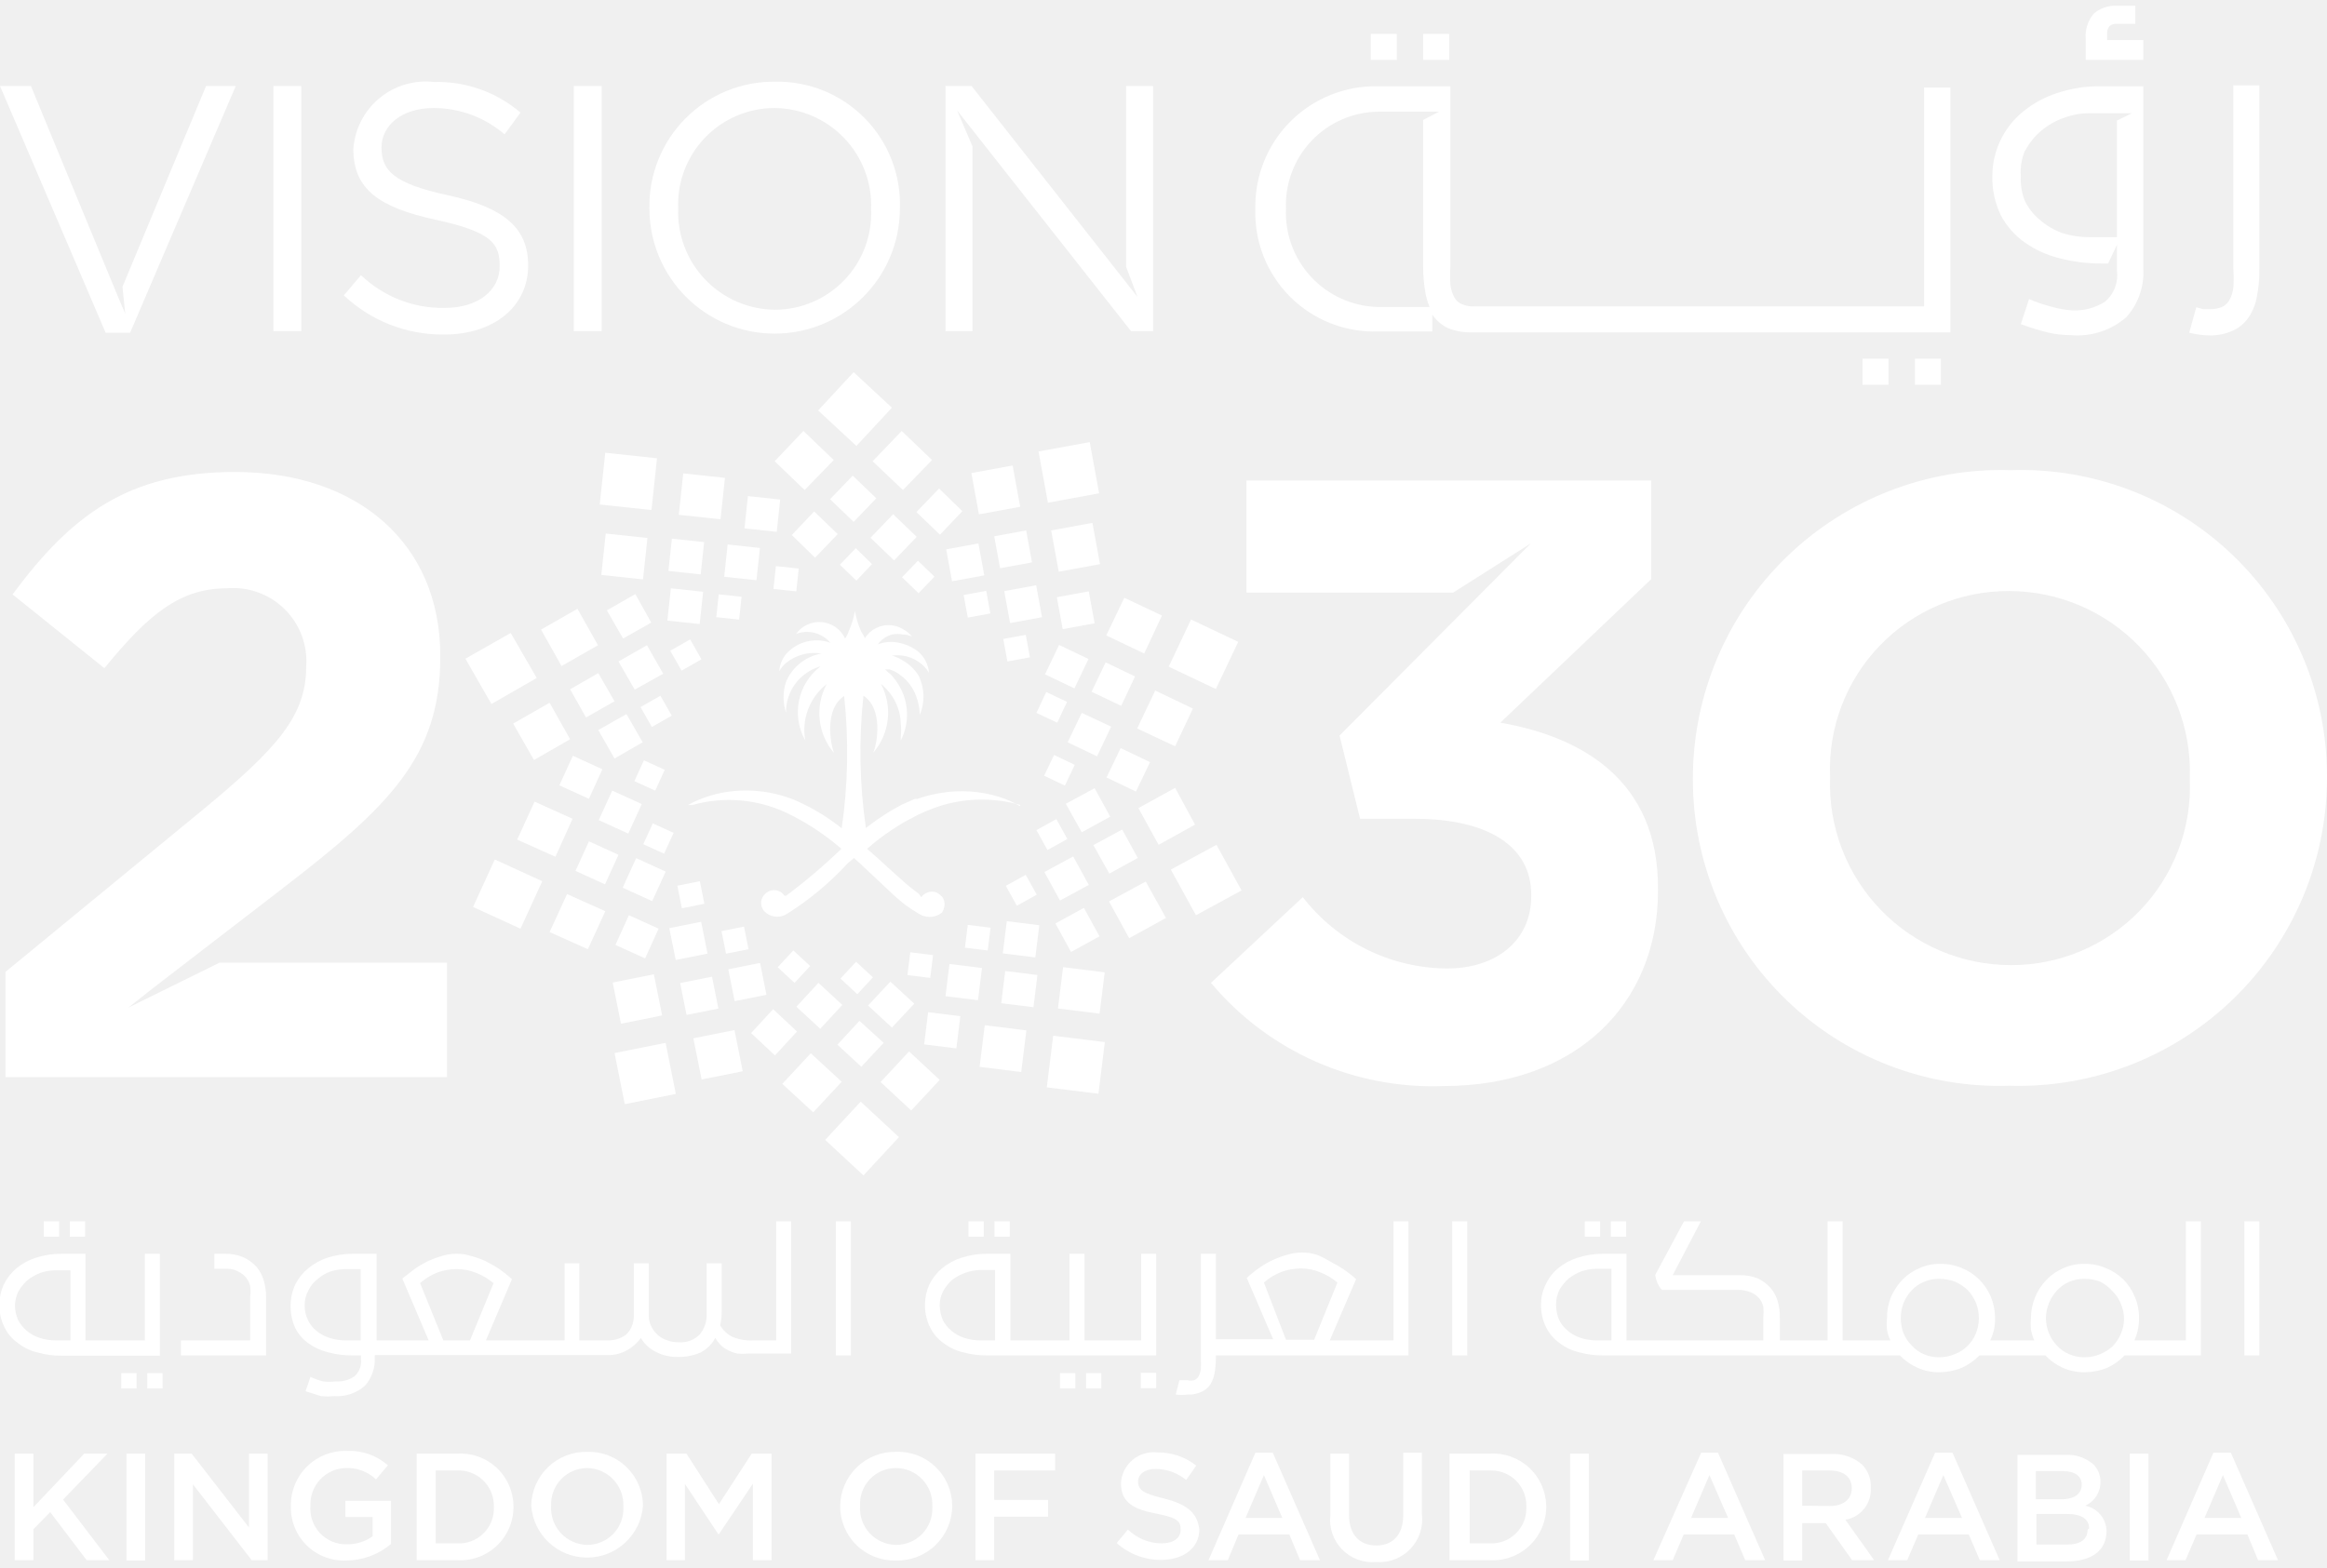
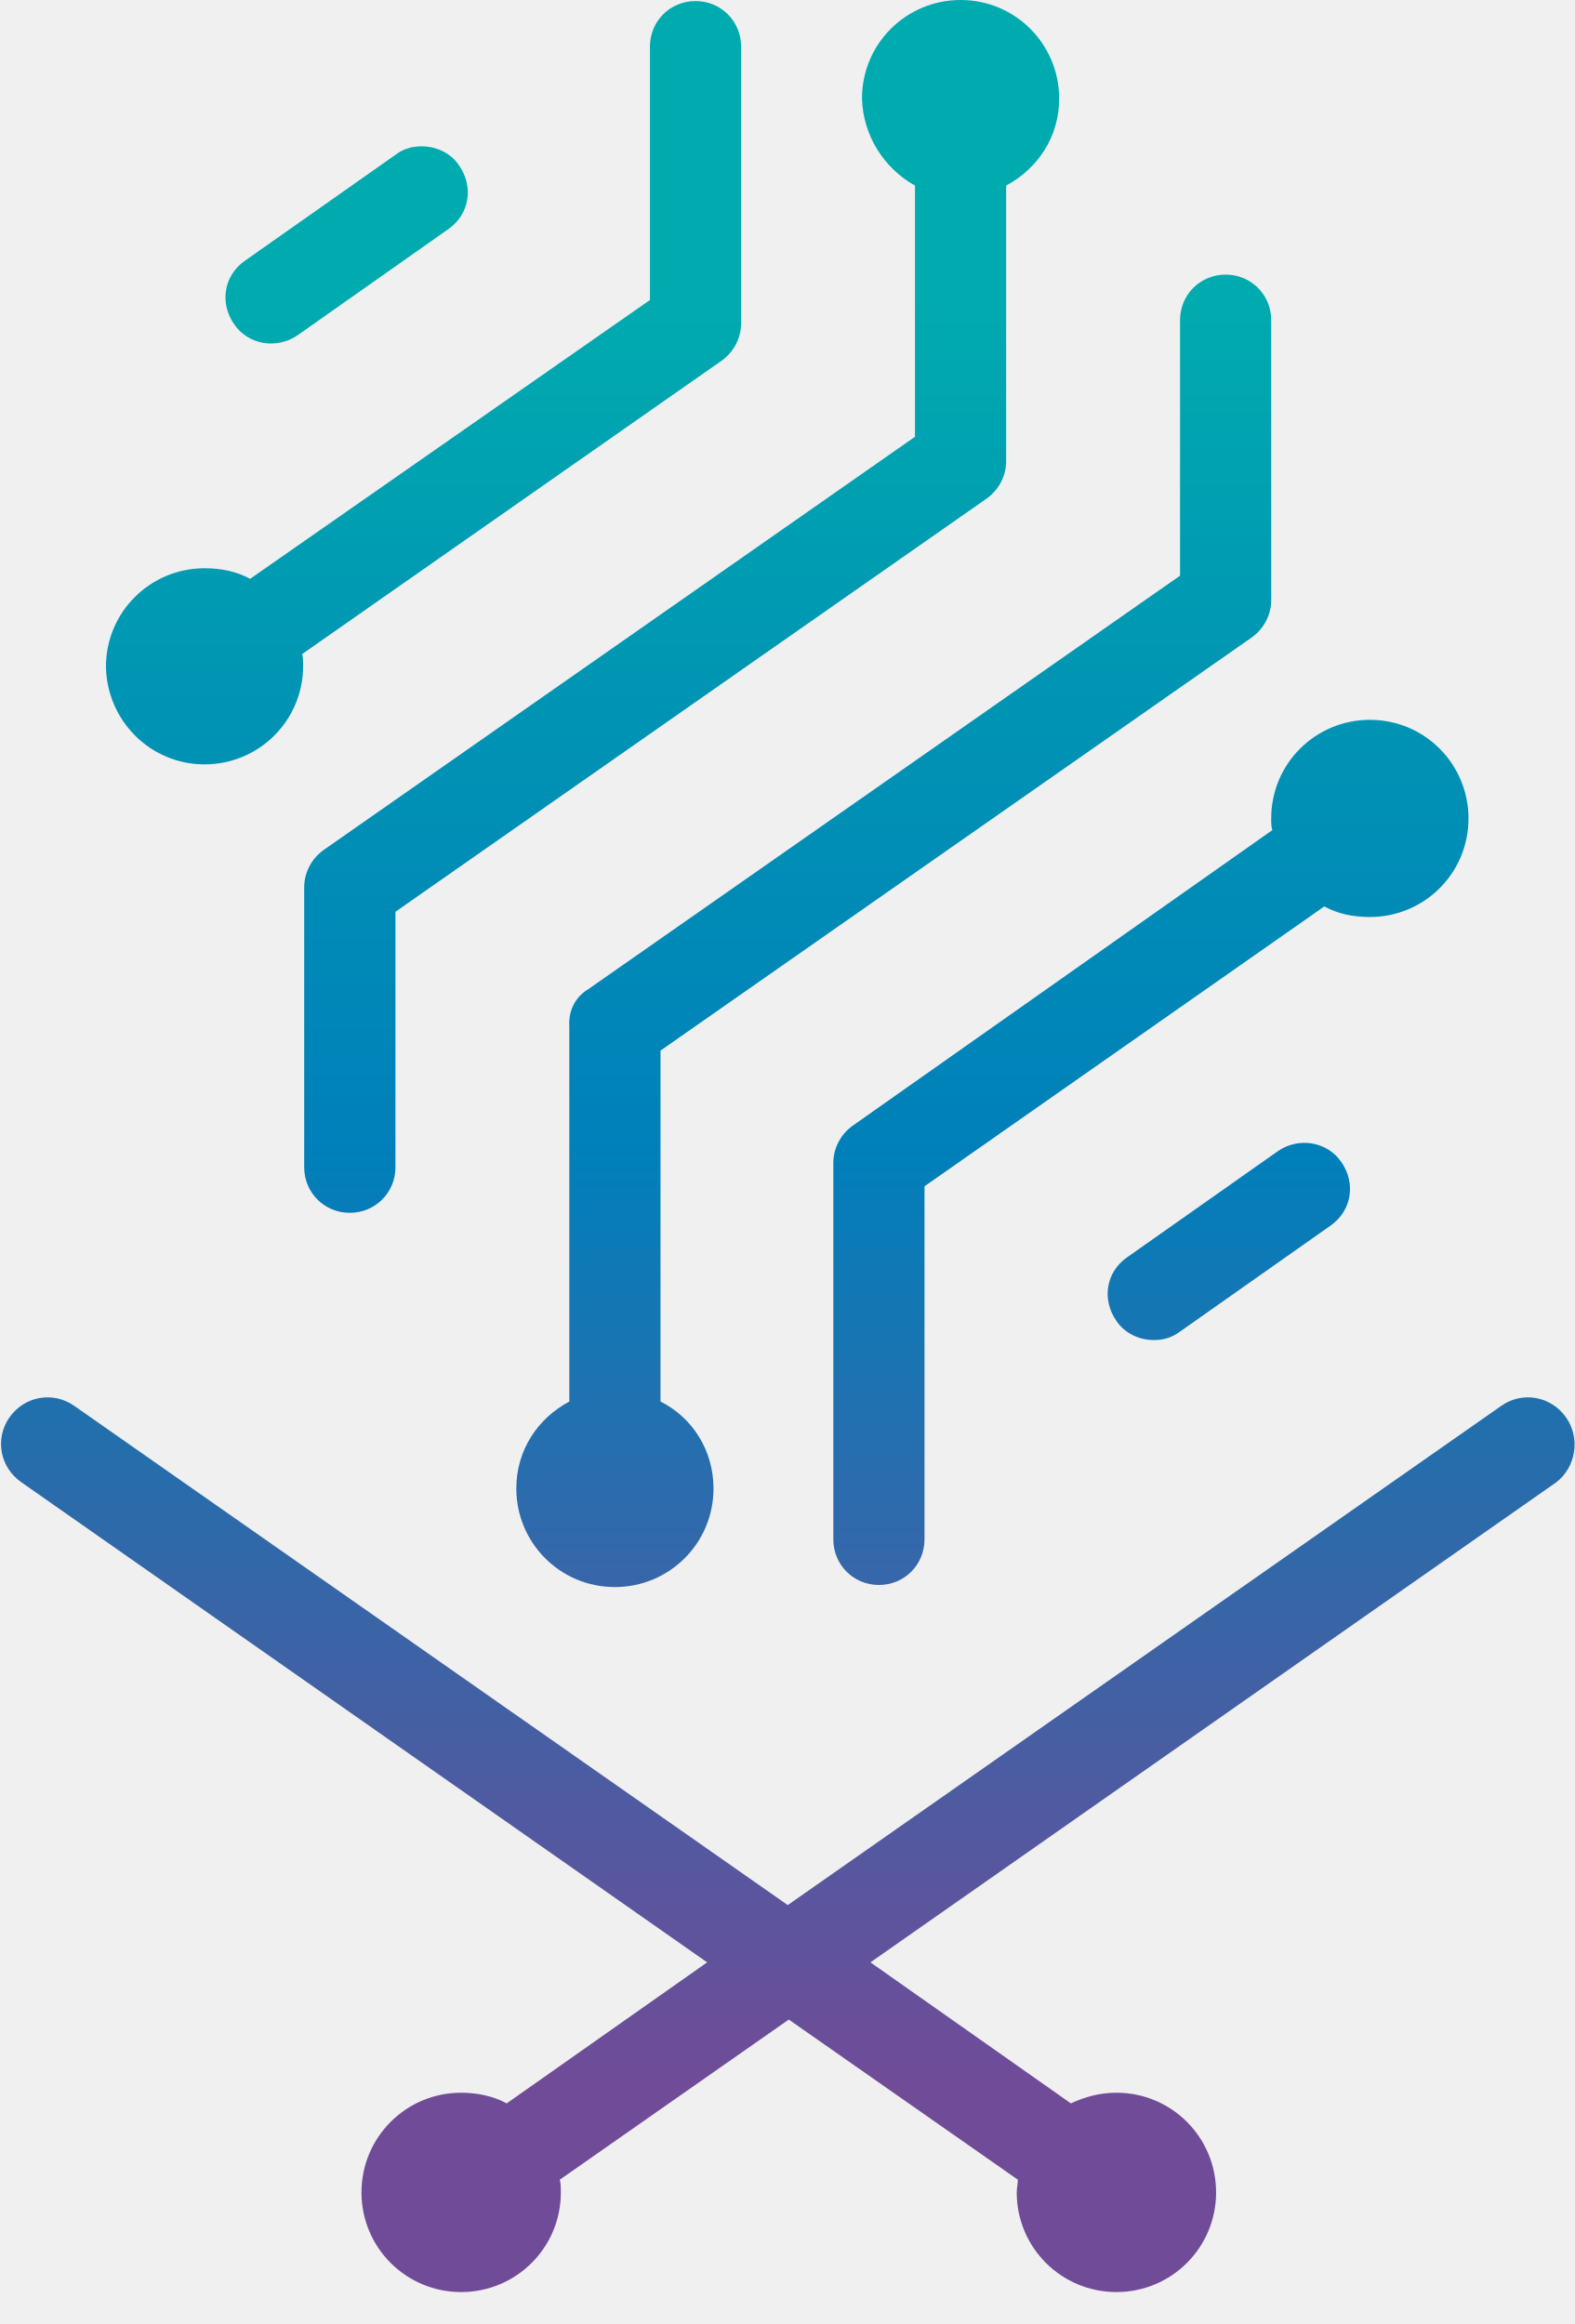
- <svg xmlns="http://www.w3.org/2000/svg" viewBox="0 0 76 50.84" width="92" height="62">
+ <svg xmlns="http://www.w3.org/2000/svg" width="21" height="31" viewBox="0 0 21 31" fill="none">
+   <g id="DGA logo">
+     <path id="Vector" d="M11.369 15.018C11.213 15.131 11.114 15.315 11.114 15.513V20.533C11.114 20.873 11.383 21.142 11.722 21.142C12.062 21.142 12.33 20.873 12.33 20.533V15.824L17.662 12.091C17.845 12.19 18.043 12.232 18.27 12.232C18.991 12.232 19.585 11.653 19.585 10.917C19.585 10.196 19.005 9.602 18.27 9.602C17.548 9.602 16.954 10.182 16.954 10.917C16.954 10.974 16.954 11.03 16.969 11.073L11.369 15.018Z" fill="url(#paint0_linear_51_98)" />
+     <path id="Vector_2" d="M7.593 13.689V18.695C7.169 18.921 6.886 19.346 6.886 19.855C6.886 20.576 7.466 21.17 8.201 21.17C8.922 21.17 9.516 20.59 9.516 19.855C9.516 19.346 9.233 18.907 8.809 18.695V14.014L16.7 8.499C16.855 8.386 16.954 8.202 16.954 8.004V4.271C16.954 3.931 16.686 3.663 16.346 3.663C16.007 3.663 15.738 3.931 15.738 4.271V7.679L7.847 13.194C7.678 13.293 7.579 13.477 7.593 13.689Z" fill="url(#paint1_linear_51_98)" />
+     <path id="Vector_3" d="M17.039 15.358L15.031 16.772C14.748 16.97 14.692 17.337 14.89 17.62C15.003 17.79 15.201 17.875 15.385 17.875C15.512 17.875 15.625 17.846 15.738 17.762L17.746 16.348C18.029 16.149 18.086 15.782 17.888 15.499C17.704 15.23 17.322 15.16 17.039 15.358Z" fill="url(#paint2_linear_51_98)" />
+     <path id="Vector_4" d="M20.886 18.907C20.688 18.624 20.306 18.554 20.023 18.752L10.506 25.412L0.989 18.752C0.706 18.554 0.324 18.624 0.126 18.907C-0.072 19.19 -0.001 19.572 0.282 19.77L9.431 26.176L6.758 28.057C6.575 27.958 6.362 27.915 6.15 27.915C5.415 27.915 4.821 28.509 4.821 29.245C4.821 29.98 5.415 30.574 6.15 30.574C6.886 30.574 7.48 29.98 7.48 29.245C7.48 29.188 7.48 29.131 7.466 29.075L10.52 26.939L13.575 29.075C13.575 29.131 13.56 29.188 13.56 29.245C13.56 29.98 14.154 30.574 14.89 30.574C15.625 30.574 16.219 29.98 16.219 29.245C16.219 28.509 15.625 27.915 14.89 27.915C14.664 27.915 14.466 27.972 14.282 28.057L11.609 26.176L20.759 19.77C21.013 19.572 21.084 19.19 20.886 18.907Z" fill="url(#paint3_linear_51_98)" />
+     <path id="Vector_5" d="M3.973 4.469L5.981 3.055C6.263 2.857 6.32 2.489 6.122 2.206C6.009 2.036 5.811 1.952 5.627 1.952C5.5 1.952 5.387 1.98 5.274 2.065L3.265 3.479C2.983 3.677 2.926 4.044 3.124 4.327C3.308 4.596 3.69 4.667 3.973 4.469Z" fill="url(#paint4_linear_51_98)" />
+     <path id="Vector_6" d="M12.203 2.475V5.826L4.312 11.341C4.156 11.455 4.057 11.638 4.057 11.836V15.57C4.057 15.909 4.326 16.178 4.665 16.178C5.005 16.178 5.274 15.909 5.274 15.57V12.162L13.165 6.646C13.32 6.533 13.419 6.35 13.419 6.152V2.475C13.843 2.248 14.126 1.824 14.126 1.315C14.126 0.594 13.546 0 12.811 0C12.09 0 11.496 0.58 11.496 1.315C11.51 1.81 11.793 2.248 12.203 2.475Z" fill="url(#paint5_linear_51_98)" />
+     <path id="Vector_7" d="M2.728 10.196C3.449 10.196 4.043 9.616 4.043 8.881C4.043 8.824 4.043 8.768 4.029 8.725L9.629 4.808C9.785 4.695 9.884 4.511 9.884 4.313V0.622C9.884 0.283 9.615 0.014 9.276 0.014C8.936 0.014 8.668 0.283 8.668 0.622V4.002L3.336 7.721C3.152 7.622 2.954 7.58 2.728 7.58C2.007 7.58 1.413 8.16 1.413 8.895C1.427 9.616 2.007 10.196 2.728 10.196Z" fill="url(#paint6_linear_51_98)" />
+   </g>
  <defs>
-     <style>.cls-1{fill:#fff;}</style>
+     <linearGradient id="paint0_linear_51_98" x1="15.352" y1="3.958" x2="15.352" y2="27.771" gradientUnits="userSpaceOnUse">
+       <stop stop-color="#00ABAF" />
+       <stop offset="0.24" stop-color="#0093B4" />
+       <stop offset="0.48" stop-color="#0080BA" />
+       <stop offset="1" stop-color="#774896" />
+     </linearGradient>
+     <linearGradient id="paint1_linear_51_98" x1="11.919" y1="3.958" x2="11.919" y2="27.771" gradientUnits="userSpaceOnUse">
+       <stop stop-color="#00ABAF" />
+       <stop offset="0.24" stop-color="#0093B4" />
+       <stop offset="0.48" stop-color="#0080BA" />
+       <stop offset="1" stop-color="#774896" />
+     </linearGradient>
+     <linearGradient id="paint2_linear_51_98" x1="16.387" y1="3.958" x2="16.387" y2="27.771" gradientUnits="userSpaceOnUse">
+       <stop stop-color="#00ABAF" />
+       <stop offset="0.24" stop-color="#0093B4" />
+       <stop offset="0.48" stop-color="#0080BA" />
+       <stop offset="1" stop-color="#774896" />
+     </linearGradient>
+     <linearGradient id="paint3_linear_51_98" x1="10.505" y1="3.958" x2="10.505" y2="27.771" gradientUnits="userSpaceOnUse">
+       <stop stop-color="#29B2B2" />
+       <stop offset="0.27" stop-color="#1091B3" />
+       <stop offset="0.48" stop-color="#017EB5" />
+       <stop offset="1" stop-color="#704B98" />
+     </linearGradient>
+     <linearGradient id="paint4_linear_51_98" x1="4.623" y1="3.958" x2="4.623" y2="27.771" gradientUnits="userSpaceOnUse">
+       <stop stop-color="#00ABAF" />
+       <stop offset="0.24" stop-color="#0093B4" />
+       <stop offset="0.48" stop-color="#0080BA" />
+       <stop offset="1" stop-color="#774896" />
+     </linearGradient>
+     <linearGradient id="paint5_linear_51_98" x1="9.093" y1="3.958" x2="9.093" y2="27.771" gradientUnits="userSpaceOnUse">
+       <stop stop-color="#00ABAF" />
+       <stop offset="0.24" stop-color="#0093B4" />
+       <stop offset="0.48" stop-color="#0080BA" />
+       <stop offset="1" stop-color="#774896" />
+     </linearGradient>
+     <linearGradient id="paint6_linear_51_98" x1="5.658" y1="3.958" x2="5.658" y2="27.771" gradientUnits="userSpaceOnUse">
+       <stop stop-color="#00ABAF" />
+       <stop offset="0.24" stop-color="#0093B4" />
+       <stop offset="0.48" stop-color="#0080BA" />
+       <stop offset="1" stop-color="#774896" />
+     </linearGradient>
  </defs>
-   <g id="Layer_2" data-name="Layer 2">
-     <g id="Layer_1-2" data-name="Layer 1">
-       <g id="g302">
-         <g id="g36">
-           <rect id="rect2" class="cls-1" x="44.77" y="0.92" width="0.85" height="0.85" />
-           <rect id="rect4" class="cls-1" x="62.54" y="11.53" width="0.85" height="0.85" />
-           <path id="path6" class="cls-1" d="M72.93,10.61a1.25,1.25,0,0,0,.51-.43,1.73,1.73,0,0,0,.27-.68,4.19,4.19,0,0,0,.08-.9v-6h-.85v6a3.59,3.59,0,0,1,0,.61,1.1,1.1,0,0,1-.13.41.56.56,0,0,1-.24.22,1,1,0,0,1-.4.07h-.21l-.23-.06-.23.83a2.86,2.86,0,0,0,.7.09A1.79,1.79,0,0,0,72.93,10.61Z" />
-           <path id="path8" class="cls-1" d="M70,1.12H68.82V.92a.37.37,0,0,1,.07-.25.33.33,0,0,1,.26-.08h.59V0h-.6a1.06,1.06,0,0,0-.76.26,1.12,1.12,0,0,0-.26.82v.69H70V1.12Z" />
-           <rect id="rect10" class="cls-1" x="60.83" y="11.53" width="0.85" height="0.85" />
-           <rect id="rect12" class="cls-1" x="46.48" y="0.92" width="0.85" height="0.85" />
-           <path id="path14" class="cls-1" d="M66.14,7.74a3.43,3.43,0,0,0,1.13.51,5.45,5.45,0,0,0,1.36.17h.22l.29-.61v.85a1.13,1.13,0,0,1-.38,1,1.8,1.8,0,0,1-1.08.29A3,3,0,0,1,67,9.83a4.53,4.53,0,0,1-.73-.25L66,10.4a8.19,8.19,0,0,0,.87.27,3.29,3.29,0,0,0,.76.09,2.44,2.44,0,0,0,1.82-.59A2.19,2.19,0,0,0,70,8.58V2.63H68.63a4.35,4.35,0,0,0-1.44.22,3.44,3.44,0,0,0-1.12.61,2.72,2.72,0,0,0-1,2.1,2.82,2.82,0,0,0,.28,1.29A2.55,2.55,0,0,0,66.14,7.74Zm0-3a2.14,2.14,0,0,1,.53-.66,2.34,2.34,0,0,1,.74-.42,2.4,2.4,0,0,1,.84-.15h1.38l-.49.24V7.56h-.87a2.92,2.92,0,0,1-.9-.13A2.27,2.27,0,0,1,66.63,7a1.82,1.82,0,0,1-.5-.63A1.93,1.93,0,0,1,66,5.56,1.79,1.79,0,0,1,66.14,4.72Z" />
-           <path id="path16" class="cls-1" d="M45,10.64h1.78V10a.73.73,0,0,0,0,.09,1.28,1.28,0,0,0,.51.44,2,2,0,0,0,.78.14H63.7v-8h-.86V9.82H48.15a.9.9,0,0,1-.4-.07.49.49,0,0,1-.25-.22,1.24,1.24,0,0,1-.13-.41,5.16,5.16,0,0,1,0-.61V2.63H45a3.92,3.92,0,0,0-4,4v0A3.88,3.88,0,0,0,45,10.64Zm-3-4a3.05,3.05,0,0,1,3-3.18h2l-.52.27V8.51a4.94,4.94,0,0,0,.08.9,2.42,2.42,0,0,0,.13.43H45A3.08,3.08,0,0,1,42,6.63Z" />
-           <polygon id="polygon18" class="cls-1" points="36.78 8.53 37.15 9.51 31.73 2.62 30.88 2.62 30.88 10.63 31.76 10.63 31.76 4.59 31.26 3.42 36.94 10.63 37.66 10.63 37.66 2.62 36.78 2.62 36.78 8.53" />
-           <path id="path20" class="cls-1" d="M49,23.42l4.93-4.69V15.51H40.71v3.66h6.75L50,17.56l-6.25,6.28.67,2.72h1.78c2.39,0,3.81.89,3.81,2.48v.05c0,1.45-1.14,2.36-2.75,2.36a6,6,0,0,1-4.71-2.33l-3,2.8a9.44,9.44,0,0,0,7.6,3.37c4.34,0,7-2.7,7-6.37v-.05C54.18,25.26,51.6,23.87,49,23.42Z" />
-           <path id="path22" class="cls-1" d="M25.31,2.48a4.06,4.06,0,0,0-4.1,4.14v0a4.09,4.09,0,1,0,8.18,0v0A4,4,0,0,0,25.31,2.48Zm3.14,4.16a3.15,3.15,0,0,1-3.14,3.29,3.19,3.19,0,0,1-3.16-3.31v0a3.15,3.15,0,0,1,3.14-3.28,3.18,3.18,0,0,1,3.16,3.3Z" />
-           <path id="path24" class="cls-1" d="M65.67,15.17A10.07,10.07,0,0,0,55.29,25.23v.05a10,10,0,0,0,10.33,10A10.07,10.07,0,0,0,76,25.23v-.06A10,10,0,0,0,65.67,15.17Zm5.85,10.11a5.83,5.83,0,0,1-5.85,6.06,5.91,5.91,0,0,1-5.9-6.11v-.06a5.82,5.82,0,0,1,5.85-6.05,5.91,5.91,0,0,1,5.9,6.11Z" />
-           <rect id="rect26" class="cls-1" x="18.74" y="2.62" width="0.91" height="8.01" />
-           <path id="path28" class="cls-1" d="M4.19,32.73,5,32.09l4.26-3.28c3.45-2.66,5.12-4.28,5.12-7.53v-.05c0-3.64-2.67-6-6.71-6-3.48,0-5.34,1.41-7.26,4l3,2.41c1.45-1.78,2.48-2.61,4-2.61A2.39,2.39,0,0,1,10,21.59c0,1.61-.95,2.67-3.37,4.67L.18,31.56V35H14.6V31.26H7.17Z" />
-           <polygon id="polygon30" class="cls-1" points="4.25 10.68 7.7 2.62 6.73 2.62 4 9.18 4.09 10.06 3.86 9.52 1.5 3.81 1.01 2.62 0 2.62 3.45 10.68 4.25 10.68" />
-           <rect id="rect32" class="cls-1" x="8.93" y="2.62" width="0.91" height="8.01" />
-           <path id="path34" class="cls-1" d="M14.63,6.19c-1.76-.38-2.17-.8-2.17-1.56v0c0-.72.66-1.29,1.7-1.29a3.56,3.56,0,0,1,2.32.86L17,3.49a4.17,4.17,0,0,0-2.82-1,2.37,2.37,0,0,0-2.64,2.19v0c0,1.32.85,1.91,2.69,2.31s2.09.78,2.09,1.52v0c0,.79-.71,1.36-1.79,1.36A3.85,3.85,0,0,1,11.79,8.8l-.56.66a4.69,4.69,0,0,0,3.28,1.28c1.59,0,2.74-.89,2.74-2.26v0C17.25,7.23,16.42,6.58,14.63,6.19Z" />
-         </g>
-         <polygon id="polygon38" class="cls-1" points="26.24 13.89 27.23 14.84 26.28 15.82 25.3 14.88 26.24 13.89" />
-         <polygon id="polygon40" class="cls-1" points="28.5 14.88 29.49 15.82 30.44 14.84 29.45 13.89 28.5 14.88" />
-         <polygon id="polygon42" class="cls-1" points="27.11 16.12 27.88 16.86 28.62 16.09 27.85 15.35 27.11 16.12" />
-         <polygon id="polygon44" class="cls-1" points="29.93 16.54 30.7 17.28 31.43 16.51 30.67 15.77 29.93 16.54" />
-         <polygon id="polygon46" class="cls-1" points="25.86 17.29 26.62 18.03 27.36 17.26 26.59 16.52 25.86 17.29" />
-         <polygon id="polygon48" class="cls-1" points="28.43 17.38 29.2 18.12 29.94 17.35 29.17 16.61 28.43 17.38" />
-         <polygon id="polygon50" class="cls-1" points="27.43 18.26 27.97 18.78 28.48 18.24 27.95 17.72 27.43 18.26" />
-         <polygon id="polygon52" class="cls-1" points="29.46 18.67 30 19.19 30.52 18.65 29.98 18.13 29.46 18.67" />
-         <rect id="rect54" class="cls-1" x="34.06" y="14.4" width="1.7" height="1.7" transform="translate(-2.18 6.54) rotate(-10.39)" />
-         <rect id="rect56" class="cls-1" x="31.84" y="15.13" width="1.37" height="1.37" transform="translate(-2.32 6.12) rotate(-10.38)" />
-         <rect id="rect58" class="cls-1" x="34.44" y="17" width="1.37" height="1.37" transform="translate(-2.61 6.63) rotate(-10.39)" />
-         <rect id="rect60" class="cls-1" x="32.56" y="17.23" width="1.06" height="1.06" transform="translate(-2.66 6.25) rotate(-10.38)" />
-         <rect id="rect62" class="cls-1" x="34.6" y="19.22" width="1.06" height="1.06" transform="translate(-2.98 6.65) rotate(-10.38)" />
-         <rect id="rect64" class="cls-1" x="30.99" y="17.65" width="1.07" height="1.06" transform="translate(-2.76 5.98) rotate(-10.38)" />
-         <rect id="rect66" class="cls-1" x="32.89" y="19.02" width="1.06" height="1.06" transform="translate(-2.98 6.34) rotate(-10.38)" />
-         <rect id="rect68" class="cls-1" x="31.53" y="19.18" width="0.75" height="0.75" transform="translate(-3 6.07) rotate(-10.39)" />
-         <rect id="rect70" class="cls-1" x="32.95" y="20.7" width="0.75" height="0.75" transform="matrix(0.98, -0.18, 0.18, 0.98, -3.25, 6.33)" />
-         <polygon id="polygon72" class="cls-1" points="38.9 20.05 38.17 21.59 39.71 22.32 40.44 20.78 38.9 20.05" />
-         <polygon id="polygon74" class="cls-1" points="36.72 19.34 36.13 20.57 37.37 21.16 37.95 19.92 36.72 19.34" />
-         <polygon id="polygon76" class="cls-1" points="37.73 22.37 37.14 23.61 38.38 24.19 38.96 22.96 37.73 22.37" />
-         <polygon id="polygon78" class="cls-1" points="36.11 21.45 35.65 22.41 36.62 22.87 37.07 21.91 36.11 21.45" />
-         <polygon id="polygon80" class="cls-1" points="36.6 24.25 36.14 25.21 37.1 25.67 37.56 24.71 36.6 24.25" />
-         <polygon id="polygon82" class="cls-1" points="34.59 20.88 34.13 21.84 35.09 22.3 35.55 21.34 34.59 20.88" />
-         <polygon id="polygon84" class="cls-1" points="35.33 23.1 34.87 24.06 35.83 24.52 36.29 23.55 35.33 23.1" />
-         <polygon id="polygon86" class="cls-1" points="34.17 22.42 33.85 23.1 34.53 23.42 34.85 22.74 34.17 22.42" />
-         <rect id="rect88" class="cls-1" x="34.23" y="24.6" width="0.75" height="0.75" transform="translate(-2.82 45.49) rotate(-64.55)" />
-         <polygon id="polygon90" class="cls-1" points="39.73 27.41 38.24 28.22 39.06 29.71 40.55 28.9 39.73 27.41" />
-         <polygon id="polygon92" class="cls-1" points="38.38 25.55 37.18 26.21 37.84 27.41 39.03 26.75 38.38 25.55" />
-         <polygon id="polygon94" class="cls-1" points="37.42 28.61 36.22 29.26 36.88 30.46 38.08 29.8 37.42 28.61" />
-         <polygon id="polygon96" class="cls-1" points="36.65 26.91 35.71 27.42 36.23 28.35 37.16 27.84 36.65 26.91" />
-         <polygon id="polygon98" class="cls-1" points="35.4 29.47 34.47 29.98 34.98 30.91 35.91 30.4 35.4 29.47" />
-         <polygon id="polygon100" class="cls-1" points="35.75 25.56 34.81 26.07 35.33 27 36.26 26.49 35.75 25.56" />
-         <polygon id="polygon102" class="cls-1" points="35.05 27.79 34.11 28.3 34.62 29.23 35.56 28.72 35.05 27.79" />
-         <polygon id="polygon104" class="cls-1" points="34.5 26.57 33.85 26.93 34.21 27.58 34.86 27.22 34.5 26.57" />
-         <polygon id="polygon106" class="cls-1" points="33.5 28.39 32.85 28.75 33.21 29.4 33.86 29.04 33.5 28.39" />
-         <rect id="rect108" class="cls-1" x="34.29" y="33.74" width="1.7" height="1.7" transform="translate(-3.5 65.23) rotate(-82.96)" />
-         <rect id="rect110" class="cls-1" x="34.63" y="31.47" width="1.36" height="1.37" transform="translate(-0.94 63.25) rotate(-82.93)" />
-         <rect id="rect112" class="cls-1" x="32.07" y="33.39" width="1.37" height="1.37" transform="translate(-5.09 62.38) rotate(-82.93)" />
-         <rect id="rect114" class="cls-1" x="32.75" y="31.59" width="1.06" height="1.06" transform="translate(-2.67 61.21) rotate(-82.95)" />
-         <rect id="rect116" class="cls-1" x="30.24" y="32.93" width="1.06" height="1.06" transform="translate(-6.21 59.9) rotate(-82.95)" />
-         <rect id="rect118" class="cls-1" x="32.82" y="29.96" width="1.06" height="1.07" transform="translate(-1.02 59.84) rotate(-82.93)" />
-         <rect id="rect120" class="cls-1" x="30.94" y="31.36" width="1.06" height="1.07" transform="translate(-4.05 59.2) rotate(-82.93)" />
-         <rect id="rect122" class="cls-1" x="31.55" y="30.08" width="0.75" height="0.75" transform="translate(-2.21 58.39) rotate(-82.95)" />
-         <rect id="rect124" class="cls-1" x="29.67" y="30.97" width="0.75" height="0.75" transform="translate(-4.74 57.31) rotate(-82.95)" />
-         <polygon id="polygon126" class="cls-1" points="29.36 36.96 28.11 35.8 26.95 37.05 28.2 38.21 29.36 36.96" />
-         <polygon id="polygon128" class="cls-1" points="29.13 13.13 27.88 11.97 26.72 13.22 27.97 14.38 29.13 13.13" />
-         <polygon id="polygon130" class="cls-1" points="30.69 35.09 29.69 34.16 28.76 35.16 29.76 36.09 30.69 35.09" />
-         <polygon id="polygon132" class="cls-1" points="27.49 35.15 26.48 34.22 25.55 35.22 26.56 36.15 27.49 35.15" />
-         <polygon id="polygon134" class="cls-1" points="28.86 33.88 28.07 33.16 27.35 33.94 28.13 34.66 28.86 33.88" />
-         <polygon id="polygon136" class="cls-1" points="26.03 33.51 25.25 32.78 24.53 33.56 25.31 34.29 26.03 33.51" />
-         <polygon id="polygon138" class="cls-1" points="29.86 32.6 29.08 31.88 28.35 32.66 29.13 33.38 29.86 32.6" />
-         <polygon id="polygon140" class="cls-1" points="27.51 32.64 26.73 31.92 26.01 32.7 26.79 33.42 27.51 32.64" />
-         <polygon id="polygon142" class="cls-1" points="28.51 31.74 27.96 31.23 27.45 31.78 28 32.29 28.51 31.74" />
-         <polygon id="polygon144" class="cls-1" points="26.46 31.37 25.91 30.86 25.4 31.41 25.95 31.92 26.46 31.37" />
-         <rect id="rect146" class="cls-1" x="20.22" y="34.03" width="1.7" height="1.7" transform="translate(-6.44 4.82) rotate(-11.33)" />
-         <rect id="rect148" class="cls-1" x="22.77" y="33.59" width="1.37" height="1.37" transform="translate(-6.28 5.27) rotate(-11.33)" />
-         <rect id="rect150" class="cls-1" x="20.14" y="31.76" width="1.37" height="1.37" transform="translate(-5.98 4.73) rotate(-11.34)" />
-         <rect id="rect152" class="cls-1" x="22.31" y="31.81" width="1.06" height="1.06" transform="translate(-5.91 5.12) rotate(-11.33)" />
-         <rect id="rect154" class="cls-1" x="23.88" y="31.36" width="1.06" height="1.06" transform="translate(-5.79 5.42) rotate(-11.33)" />
-         <rect id="rect156" class="cls-1" x="21.95" y="30.02" width="1.06" height="1.06" transform="translate(-5.56 5.01) rotate(-11.33)" />
-         <rect id="rect158" class="cls-1" x="23.63" y="30.15" width="0.75" height="0.75" transform="translate(-5.52 5.3) rotate(-11.31)" />
-         <rect id="rect160" class="cls-1" x="22.19" y="28.66" width="0.75" height="0.75" transform="translate(-5.27 5.01) rotate(-11.34)" />
-         <polygon id="polygon162" class="cls-1" points="17 30.15 17.71 28.6 16.16 27.89 15.45 29.44 17 30.15" />
-         <polygon id="polygon164" class="cls-1" points="19.2 30.82 19.77 29.58 18.52 29.02 17.95 30.26 19.2 30.82" />
-         <polygon id="polygon166" class="cls-1" points="18.14 27.8 18.7 26.56 17.46 26 16.89 27.24 18.14 27.8" />
-         <rect id="rect168" class="cls-1" x="18.97" y="27.46" width="1.06" height="1.06" transform="translate(-14.06 34.13) rotate(-65.49)" />
-         <polygon id="polygon170" class="cls-1" points="21.07 31.12 21.51 30.15 20.54 29.71 20.1 30.68 21.07 31.12" />
-         <rect id="rect172" class="cls-1" x="18.44" y="24.67" width="1.06" height="1.06" transform="translate(-11.83 32) rotate(-65.47)" />
-         <rect id="rect174" class="cls-1" x="20.51" y="28.01" width="1.06" height="1.06" transform="translate(-13.66 35.84) rotate(-65.47)" />
-         <rect id="rect176" class="cls-1" x="19.73" y="25.8" width="1.06" height="1.06" transform="translate(-12.11 33.83) rotate(-65.45)" />
-         <polygon id="polygon178" class="cls-1" points="21.69 27.7 22 27.02 21.32 26.71 21.01 27.39 21.69 27.7" />
-         <polygon id="polygon180" class="cls-1" points="21.4 25.64 21.71 24.96 21.03 24.65 20.72 25.33 21.4 25.64" />
-         <polygon id="polygon182" class="cls-1" points="16.05 22.81 17.53 21.96 16.68 20.49 15.2 21.33 16.05 22.81" />
-         <polygon id="polygon184" class="cls-1" points="17.44 24.64 18.62 23.96 17.95 22.77 16.76 23.45 17.44 24.64" />
-         <polygon id="polygon186" class="cls-1" points="18.34 21.57 19.53 20.89 18.86 19.7 17.67 20.38 18.34 21.57" />
-         <polygon id="polygon188" class="cls-1" points="19.14 23.25 20.07 22.72 19.54 21.8 18.62 22.33 19.14 23.25" />
-         <polygon id="polygon190" class="cls-1" points="20.35 20.67 21.27 20.15 20.75 19.22 19.82 19.75 20.35 20.67" />
-         <polygon id="polygon192" class="cls-1" points="20.07 24.59 20.99 24.06 20.46 23.14 19.54 23.66 20.07 24.59" />
-         <polygon id="polygon194" class="cls-1" points="20.73 22.34 21.66 21.82 21.13 20.89 20.2 21.42 20.73 22.34" />
-         <polygon id="polygon196" class="cls-1" points="21.29 23.56 21.94 23.19 21.57 22.54 20.92 22.91 21.29 23.56" />
-         <polygon id="polygon198" class="cls-1" points="22.26 21.72 22.91 21.35 22.54 20.7 21.89 21.07 22.26 21.72" />
-         <rect id="rect200" class="cls-1" x="19.67" y="14.69" width="1.7" height="1.7" transform="translate(2.89 34.29) rotate(-83.9)" />
-         <rect id="rect202" class="cls-1" x="19.7" y="17.3" width="1.36" height="1.37" transform="translate(0.34 36.34) rotate(-83.89)" />
-         <rect id="rect204" class="cls-1" x="22.24" y="15.34" width="1.36" height="1.37" transform="translate(4.55 37.11) rotate(-83.89)" />
-         <rect id="rect206" class="cls-1" x="21.89" y="17.46" width="1.06" height="1.06" transform="translate(2.14 38.37) rotate(-83.89)" />
-         <rect id="rect208" class="cls-1" x="24.37" y="16.07" width="1.06" height="1.06" transform="translate(5.75 39.6) rotate(-83.91)" />
-         <rect id="rect210" class="cls-1" x="21.85" y="19.08" width="1.06" height="1.06" transform="translate(0.5 39.78) rotate(-83.89)" />
-         <rect id="rect212" class="cls-1" x="23.7" y="17.65" width="1.06" height="1.06" transform="translate(3.58 40.34) rotate(-83.89)" />
-         <rect id="rect214" class="cls-1" x="23.43" y="19.26" width="0.75" height="0.75" transform="translate(1.75 41.22) rotate(-83.89)" />
-         <rect id="rect216" class="cls-1" x="25.29" y="18.34" width="0.75" height="0.75" transform="translate(4.35 42.26) rotate(-83.93)" />
-         <path id="path218" class="cls-1" d="M33.3,26.14a3.06,3.06,0,0,0-.68-.3,4.14,4.14,0,0,0-1.86-.13,4.45,4.45,0,0,0-.8.2l-.08,0-.43.19-.36.2a9,9,0,0,0-.81.56,17.24,17.24,0,0,1-.08-4.32s0,0,0,0c.64.41.46,1.54.32,1.86h0a2,2,0,0,0,.25-2.25s0,0,0,0a2,2,0,0,1,.29.3,1.69,1.69,0,0,1,.36,1,2.05,2.05,0,0,1,0,.43V24h0a1.86,1.86,0,0,0,0-1.69,2,2,0,0,0-.36-.5c-.05,0-.09-.09-.15-.13s0,0,0,0l.14,0a1,1,0,0,1,.36.19,1.46,1.46,0,0,1,.51.68,1.79,1.79,0,0,1,.12.62,0,0,0,0,0,0,0A1.56,1.56,0,0,0,30,21.88a1.48,1.48,0,0,0-.51-.49,1.25,1.25,0,0,0-.36-.16.59.59,0,0,0-.17,0s0,0,0,0h.17a1.38,1.38,0,0,1,.36,0,1.26,1.26,0,0,1,.51.2,1.14,1.14,0,0,1,.34.36h0a1,1,0,0,0-.35-.69,1.37,1.37,0,0,0-.51-.26,1.51,1.51,0,0,0-.36-.06,1.29,1.29,0,0,0-.45.08s0,0,0,0a.86.86,0,0,1,.46-.32.91.91,0,0,1,.36,0,.7.7,0,0,1,.3.07,0,0,0,0,0,0,0,1,1,0,0,0-.31-.25.81.81,0,0,0-.36-.12.91.91,0,0,0-.88.43h0c0-.07-.08-.16-.12-.24a3.13,3.13,0,0,1-.2-.66h0a2.52,2.52,0,0,1-.2.66.9.9,0,0,1-.12.24h0A.93.93,0,0,0,26,20.52a0,0,0,0,0,0,0,1,1,0,0,1,1.12.29s0,0,0,0a1.33,1.33,0,0,0-1.44.36,1,1,0,0,0-.23.57h0a1,1,0,0,1,.22-.27,1.47,1.47,0,0,1,1.16-.31s0,0,0,0a1.55,1.55,0,0,0-1.16.93,1.62,1.62,0,0,0,0,1s0,0,0,0v0a1.55,1.55,0,0,1,1.13-1.51,0,0,0,0,1,0,0A1.88,1.88,0,0,0,26.3,24s0,0,0,0A1.9,1.9,0,0,1,27,22.16a0,0,0,0,1,0,0,2,2,0,0,0,.24,2.25h0c-.13-.33-.31-1.45.33-1.86,0,0,0,0,0,0a17.24,17.24,0,0,1-.08,4.32,6.67,6.67,0,0,0-1.6-.95l-.2-.07a4.22,4.22,0,0,0-1.51-.21,3.92,3.92,0,0,0-1.56.39l-.15.08s0,0,0,0l.14,0a4.43,4.43,0,0,1,3.07.25,8.11,8.11,0,0,1,1.8,1.18,18.84,18.84,0,0,1-1.8,1.53l-.06,0a.41.41,0,0,0-.43-.17.45.45,0,0,0-.32.31.42.42,0,0,0,.09.37.59.59,0,0,0,.72.1,9.69,9.69,0,0,0,2-1.66l.21-.18.2.18,1,.94c.12.12.25.22.36.32a4.26,4.26,0,0,0,.51.35.66.66,0,0,0,.8,0l0,0a.5.5,0,0,0,.08-.37.32.32,0,0,0-.12-.2.45.45,0,0,0-.19-.11.43.43,0,0,0-.44.17L30,29a4.81,4.81,0,0,1-.51-.41l-.36-.32c-.25-.23-.52-.48-.81-.73a7.21,7.21,0,0,1,.81-.62l.36-.23.51-.27a6,6,0,0,1,.8-.31,4.59,4.59,0,0,1,2.53,0s0,0,0,0" />
-         <g id="g300">
-           <rect id="rect220" class="cls-1" x="3.96" y="44.67" width="0.5" height="0.5" />
-           <path id="path222" class="cls-1" d="M37.76,44.09V40.77h-.49V43.6H35.42V40.77h-.49V43.6H33V40.77h-.77a2.68,2.68,0,0,0-.83.13,1.88,1.88,0,0,0-.64.35,1.64,1.64,0,0,0-.41.53,1.58,1.58,0,0,0-.14.65,1.6,1.6,0,0,0,.17.75,1.36,1.36,0,0,0,.44.51,1.65,1.65,0,0,0,.64.3,2.76,2.76,0,0,0,.77.1Zm-6.26-.57a1.22,1.22,0,0,1-.42-.23,1.12,1.12,0,0,1-.29-.36,1.31,1.31,0,0,1-.1-.5A1,1,0,0,1,30.8,42a1.4,1.4,0,0,1,.3-.38,1.6,1.6,0,0,1,.92-.32h.48V43.6H32A1.72,1.72,0,0,1,31.5,43.52Z" />
-           <rect id="rect224" class="cls-1" x="27.3" y="39.71" width="0.49" height="4.38" />
-           <rect id="rect226" class="cls-1" x="32.48" y="39.71" width="0.5" height="0.5" />
-           <rect id="rect228" class="cls-1" x="37.26" y="44.66" width="0.5" height="0.5" />
-           <rect id="rect230" class="cls-1" x="4.81" y="44.67" width="0.5" height="0.5" />
-           <path id="path232" class="cls-1" d="M25.38,43.6h-.8a1.54,1.54,0,0,1-.67-.12,1,1,0,0,1-.39-.37,2,2,0,0,0,.05-.46V41.08h-.49v1.65a1,1,0,0,1-.23.68.86.86,0,0,1-.68.25,1,1,0,0,1-.4-.07.83.83,0,0,1-.3-.18.86.86,0,0,1-.2-.27.76.76,0,0,1-.08-.33V41.08H20.7v1.69a.86.86,0,0,1-.07.38.81.81,0,0,1-.18.26.87.87,0,0,1-.27.14,1,1,0,0,1-.31.05h-.95V41.08h-.48V43.6H15.87l.85-2a4.23,4.23,0,0,0-.41-.33c-.15-.1-.3-.18-.45-.26a3.06,3.06,0,0,0-.48-.17,1.49,1.49,0,0,0-.47-.07,1.53,1.53,0,0,0-.47.07A3.06,3.06,0,0,0,14,41a3.47,3.47,0,0,0-.45.26l-.41.32L14,43.6h-1.7V40.77h-.78a2.72,2.72,0,0,0-.83.13,2,2,0,0,0-.63.35,1.64,1.64,0,0,0-.42.53,1.73,1.73,0,0,0,0,1.41,1.36,1.36,0,0,0,.44.51,1.87,1.87,0,0,0,.64.29,2.88,2.88,0,0,0,.78.1h.29v.14a.64.64,0,0,1-.22.55,1,1,0,0,1-.61.16,1.68,1.68,0,0,1-.41,0,2.32,2.32,0,0,1-.41-.15l-.16.47.5.16a2.2,2.2,0,0,0,.44,0,1.37,1.37,0,0,0,1-.34,1.28,1.28,0,0,0,.32-.91v-.09h7.6a1.24,1.24,0,0,0,.64-.16,1.33,1.33,0,0,0,.45-.4,1.16,1.16,0,0,0,.48.45,1.49,1.49,0,0,0,.73.17,1.73,1.73,0,0,0,.75-.15,1.12,1.12,0,0,0,.47-.47,1.3,1.3,0,0,0,.15.2.71.71,0,0,0,.23.18,1.34,1.34,0,0,0,.34.13,1.78,1.78,0,0,0,.35,0h1.41V39.71h-.49V43.6Zm-13.6,0h-.49a1.72,1.72,0,0,1-.52-.08,1.2,1.2,0,0,1-.42-.22,1,1,0,0,1-.29-.36,1.07,1.07,0,0,1-.11-.49,1,1,0,0,1,.12-.48,1,1,0,0,1,.3-.37,1.27,1.27,0,0,1,.42-.25,1.69,1.69,0,0,1,.5-.08h.49Zm2.7,0-.76-1.87a1.83,1.83,0,0,1,.57-.35,1.88,1.88,0,0,1,.62-.11,1.72,1.72,0,0,1,.66.13,2.11,2.11,0,0,1,.55.33l-.77,1.87Z" />
-           <rect id="rect234" class="cls-1" x="2.28" y="39.71" width="0.5" height="0.5" />
-           <rect id="rect236" class="cls-1" x="51.76" y="39.71" width="0.5" height="0.5" />
-           <rect id="rect238" class="cls-1" x="47.43" y="39.71" width="0.49" height="4.38" />
-           <rect id="rect240" class="cls-1" x="31.63" y="39.71" width="0.5" height="0.5" />
-           <path id="path242" class="cls-1" d="M8.69,42.17a1.85,1.85,0,0,0-.08-.54,1.18,1.18,0,0,0-.23-.43,1.34,1.34,0,0,0-.44-.32,1.48,1.48,0,0,0-.59-.11H7v.49h.43a.73.73,0,0,1,.33.08.79.79,0,0,1,.27.2.74.74,0,0,1,.14.28,1.28,1.28,0,0,1,0,.36V43.6H5.91v.49H8.69V42.17Z" />
-           <rect id="rect244" class="cls-1" x="73.3" y="39.71" width="0.49" height="4.38" />
-           <rect id="rect246" class="cls-1" x="52.61" y="39.71" width="0.5" height="0.5" />
-           <path id="path248" class="cls-1" d="M71.88,39.71h-.49V43.6H69.71a1.72,1.72,0,0,0,.15-.72,1.7,1.7,0,0,0-.14-.71,1.76,1.76,0,0,0-.37-.56,1.7,1.7,0,0,0-.57-.37,1.65,1.65,0,0,0-.7-.14,1.58,1.58,0,0,0-.69.14,1.64,1.64,0,0,0-.55.38,1.76,1.76,0,0,0-.37.56,1.82,1.82,0,0,0-.14.7,2.1,2.1,0,0,0,0,.37,1.79,1.79,0,0,0,.11.35H65a1.58,1.58,0,0,0,.16-.72,1.87,1.87,0,0,0-.14-.71,1.79,1.79,0,0,0-.38-.56,1.66,1.66,0,0,0-.56-.37,1.7,1.7,0,0,0-.71-.14,1.56,1.56,0,0,0-.68.14,1.68,1.68,0,0,0-.56.38,2,2,0,0,0-.37.56,1.82,1.82,0,0,0-.13.7,1.45,1.45,0,0,0,0,.37,1.3,1.3,0,0,0,.11.35H60.18V39.71h-.49V43.6H58.13v-.75a1.83,1.83,0,0,0-.07-.53,1.18,1.18,0,0,0-.23-.43,1.31,1.31,0,0,0-.43-.32,1.53,1.53,0,0,0-.61-.1H54.63l.92-1.76H55l-.94,1.75a1,1,0,0,0,.08.28.7.7,0,0,0,.14.21h2.49a1,1,0,0,1,.41.08.66.66,0,0,1,.27.19.67.67,0,0,1,.14.28,1.83,1.83,0,0,1,0,.35v.75H53.12V40.77h-.77a2.68,2.68,0,0,0-.83.13,1.88,1.88,0,0,0-.64.35,1.49,1.49,0,0,0-.4.53,1.44,1.44,0,0,0-.15.65,1.6,1.6,0,0,0,.17.75,1.36,1.36,0,0,0,.44.51,1.65,1.65,0,0,0,.64.3,2.76,2.76,0,0,0,.77.1h9.7a1.78,1.78,0,0,0,.57.4,1.67,1.67,0,0,0,.71.15,1.94,1.94,0,0,0,.73-.14,1.89,1.89,0,0,0,.59-.41H66.8a1.85,1.85,0,0,0,.56.4,1.72,1.72,0,0,0,.72.15,2,2,0,0,0,.73-.14,1.85,1.85,0,0,0,.58-.41h2.49V39.71ZM52.63,43.6h-.48a1.72,1.72,0,0,1-.52-.08,1.22,1.22,0,0,1-.42-.23,1.12,1.12,0,0,1-.29-.36,1.31,1.31,0,0,1-.1-.5,1.13,1.13,0,0,1,.11-.48,1.52,1.52,0,0,1,.3-.37,1.64,1.64,0,0,1,.43-.24,1.62,1.62,0,0,1,.49-.08h.48V43.6Zm11.9-.22a1.2,1.2,0,0,1-.28.41,1.15,1.15,0,0,1-.41.26,1.25,1.25,0,0,1-.51.1,1.17,1.17,0,0,1-.89-.38,1.23,1.23,0,0,1-.27-.4,1.39,1.39,0,0,1-.09-.5,1.33,1.33,0,0,1,.09-.49,1.31,1.31,0,0,1,.26-.41,1.15,1.15,0,0,1,.4-.28,1.18,1.18,0,0,1,.5-.1,1.46,1.46,0,0,1,.52.09,1.62,1.62,0,0,1,.41.27,1.46,1.46,0,0,1,.27.41,1.4,1.4,0,0,1,.1.51A1.36,1.36,0,0,1,64.53,43.38Zm4.74,0a1.33,1.33,0,0,1-.27.41,1.36,1.36,0,0,1-.41.26,1.25,1.25,0,0,1-.51.1,1.18,1.18,0,0,1-.5-.1,1.15,1.15,0,0,1-.4-.28,1.31,1.31,0,0,1-.36-.9,1.36,1.36,0,0,1,.36-.9,1.21,1.21,0,0,1,.39-.28,1.19,1.19,0,0,1,.51-.1,1.4,1.4,0,0,1,.51.09A1.33,1.33,0,0,1,69,42a1.13,1.13,0,0,1,.27.41,1.22,1.22,0,0,1,.1.51A1.19,1.19,0,0,1,69.27,43.38Z" />
-           <path id="path250" class="cls-1" d="M1.25,44a2.76,2.76,0,0,0,.77.1h3.2V40.77H4.73V43.6H2.79V40.77H2a2.68,2.68,0,0,0-.83.13,1.88,1.88,0,0,0-.64.35,1.64,1.64,0,0,0-.41.53,1.58,1.58,0,0,0-.14.65,1.6,1.6,0,0,0,.17.75,1.36,1.36,0,0,0,.44.51A1.65,1.65,0,0,0,1.25,44ZM.49,42.43A1.13,1.13,0,0,1,.6,42a1.52,1.52,0,0,1,.3-.37,1.64,1.64,0,0,1,.43-.24,1.62,1.62,0,0,1,.49-.08H2.3V43.6H1.82a1.72,1.72,0,0,1-.52-.08,1.22,1.22,0,0,1-.42-.23,1.12,1.12,0,0,1-.29-.36A1.15,1.15,0,0,1,.49,42.43Z" />
-           <rect id="rect252" class="cls-1" x="35.47" y="44.67" width="0.5" height="0.5" />
-           <rect id="rect254" class="cls-1" x="34.62" y="44.67" width="0.5" height="0.5" />
-           <path id="path256" class="cls-1" d="M39.66,44.71a2.78,2.78,0,0,0,.05-.52v-.1H46V39.71h-.49V43.6H43.43l.86-2a3.39,3.39,0,0,0-.42-.33,4.83,4.83,0,0,0-.45-.26A2.64,2.64,0,0,0,43,40.8a1.58,1.58,0,0,0-.47-.07,1.59,1.59,0,0,0-.48.07,3,3,0,0,0-.47.17,2.51,2.51,0,0,0-.45.26,3.29,3.29,0,0,0-.41.33l.86,2H39.71V40.77h-.49v3.42a3.16,3.16,0,0,1,0,.35.79.79,0,0,1-.07.23.31.31,0,0,1-.15.13.46.46,0,0,1-.22,0h-.12l-.14,0-.12.47a1.74,1.74,0,0,0,.39,0,1,1,0,0,0,.45-.09.67.67,0,0,0,.29-.24A1.13,1.13,0,0,0,39.66,44.71Zm1.62-3a1.87,1.87,0,0,1,.58-.35,1.84,1.84,0,0,1,.62-.11,1.64,1.64,0,0,1,.65.13,2,2,0,0,1,.55.33l-.76,1.87H42Z" />
-           <rect id="rect258" class="cls-1" x="1.43" y="39.71" width="0.5" height="0.5" />
-           <polygon id="polygon260" class="cls-1" points="3.51 47.3 2.75 47.3 1.09 49.05 1.09 47.3 0.48 47.3 0.48 50.78 1.09 50.78 1.09 49.77 1.64 49.21 2.83 50.78 3.57 50.78 2.06 48.8 3.51 47.3" />
-           <rect id="rect262" class="cls-1" x="4.13" y="47.3" width="0.61" height="3.49" />
-           <polygon id="polygon264" class="cls-1" points="8.13 49.71 6.26 47.3 5.69 47.3 5.69 50.78 6.3 50.78 6.3 48.3 8.22 50.78 8.74 50.78 8.74 47.3 8.13 47.3 8.13 49.71" />
-           <path id="path266" class="cls-1" d="M11.28,49.37h.89V50a1.4,1.4,0,0,1-.84.26A1.16,1.16,0,0,1,10.14,49h0a1.18,1.18,0,0,1,1.14-1.23,1.35,1.35,0,0,1,1,.37l.39-.46a1.9,1.9,0,0,0-1.34-.47A1.77,1.77,0,0,0,9.5,49h0a1.73,1.73,0,0,0,1.81,1.79,2.27,2.27,0,0,0,1.46-.54V48.84H11.28v.53Z" />
-           <path id="path268" class="cls-1" d="M14.92,47.3H13.61v3.48h1.31A1.74,1.74,0,0,0,16.77,49h0A1.73,1.73,0,0,0,14.92,47.3Zm1.21,1.75a1.14,1.14,0,0,1-1.21,1.18h-.69V47.85h.69A1.15,1.15,0,0,1,16.13,49Z" />
-           <path id="path270" class="cls-1" d="M19.18,47.24A1.79,1.79,0,0,0,17.35,49h0A1.83,1.83,0,0,0,21,49h0A1.77,1.77,0,0,0,19.18,47.24Zm1.18,1.81a1.18,1.18,0,0,1-1.18,1.23A1.2,1.2,0,0,1,18,49h0a1.18,1.18,0,0,1,1.18-1.23A1.2,1.2,0,0,1,20.36,49Z" />
-           <polygon id="polygon272" class="cls-1" points="23.48 48.95 22.42 47.3 21.77 47.3 21.77 50.78 22.37 50.78 22.37 48.29 23.46 49.93 23.48 49.93 24.59 48.28 24.59 50.78 25.2 50.78 25.2 47.3 24.55 47.3 23.48 48.95" />
-           <path id="path274" class="cls-1" d="M29.27,47.24A1.79,1.79,0,0,0,27.44,49h0a1.77,1.77,0,0,0,1.82,1.79A1.79,1.79,0,0,0,31.1,49h0A1.77,1.77,0,0,0,29.27,47.24Zm1.18,1.81a1.18,1.18,0,0,1-1.18,1.23A1.19,1.19,0,0,1,28.09,49h0a1.17,1.17,0,0,1,1.17-1.23A1.19,1.19,0,0,1,30.45,49Z" />
-           <polygon id="polygon276" class="cls-1" points="31.86 50.78 32.47 50.78 32.47 49.36 34.23 49.36 34.23 48.81 32.47 48.81 32.47 47.85 34.46 47.85 34.46 47.3 31.86 47.3 31.86 50.78" />
-           <path id="path278" class="cls-1" d="M38,48.76c-.67-.16-.83-.28-.83-.55h0c0-.23.21-.41.57-.41a1.57,1.57,0,0,1,1,.36l.33-.47a2,2,0,0,0-1.27-.43,1.07,1.07,0,0,0-1.19,1h0c0,.64.42.86,1.16,1s.79.28.79.53h0c0,.27-.24.44-.62.44a1.58,1.58,0,0,1-1.1-.45l-.37.44a2.15,2.15,0,0,0,1.45.55c.74,0,1.25-.39,1.25-1h0C39.1,49.2,38.72,48.94,38,48.76Z" />
-           <path id="path280" class="cls-1" d="M41,47.27l-1.53,3.51h.63l.35-.84h1.66l.35.84h.65l-1.54-3.51Zm-.32,2.13.6-1.4.6,1.4Z" />
-           <path id="path282" class="cls-1" d="M45.83,49.3c0,.65-.34,1-.88,1s-.89-.35-.89-1v-2h-.61v2a1.38,1.38,0,0,0,1.49,1.54,1.4,1.4,0,0,0,1.5-1.57v-2h-.61v2Z" />
-           <path id="path284" class="cls-1" d="M48.64,47.3h-1.3v3.48h1.3A1.75,1.75,0,0,0,50.5,49h0A1.74,1.74,0,0,0,48.64,47.3Zm1.21,1.75a1.14,1.14,0,0,1-1.21,1.18H48V47.85h.69A1.14,1.14,0,0,1,49.85,49Z" />
-           <rect id="rect286" class="cls-1" x="51.28" y="47.3" width="0.61" height="3.49" />
-           <path id="path288" class="cls-1" d="M55.56,47.27,54,50.78h.63l.36-.84h1.65l.36.84h.65l-1.54-3.51Zm-.33,2.13.6-1.4.61,1.4Z" />
-           <path id="path290" class="cls-1" d="M61.1,48.41h0a1,1,0,0,0-.29-.76,1.44,1.44,0,0,0-1-.34H58.25v3.48h.61V49.57h.77l.86,1.21h.72l-.94-1.32A1,1,0,0,0,61.1,48.41ZM58.86,49V47.85h.89c.46,0,.73.21.73.58h0c0,.36-.28.58-.72.58Z" />
-           <path id="path292" class="cls-1" d="M63.2,47.27l-1.54,3.51h.63l.36-.84H64.3l.36.84h.65l-1.54-3.51Zm-.33,2.13.6-1.4.61,1.4Z" />
-           <path id="path294" class="cls-1" d="M68.1,49a.83.83,0,0,0,.5-.78h0a.78.78,0,0,0-.23-.57,1.28,1.28,0,0,0-.92-.31H65.89v3.48H67.5c.78,0,1.3-.33,1.3-1h0A.86.86,0,0,0,68.1,49Zm-1.61-1.13h.88c.4,0,.62.17.62.44h0c0,.32-.27.48-.66.48h-.84v-.93Zm1.69,1.92c0,.32-.25.48-.67.48h-1v-1h1c.49,0,.72.18.72.47Z" />
-           <rect id="rect296" class="cls-1" x="69.56" y="47.3" width="0.61" height="3.49" />
-           <path id="path298" class="cls-1" d="M72.86,47.27h-.57l-1.53,3.51h.62l.36-.84H73.4l.35.84h.65ZM72,49.4l.6-1.4.6,1.4Z" />
-         </g>
-       </g>
-     </g>
-   </g>
</svg>
